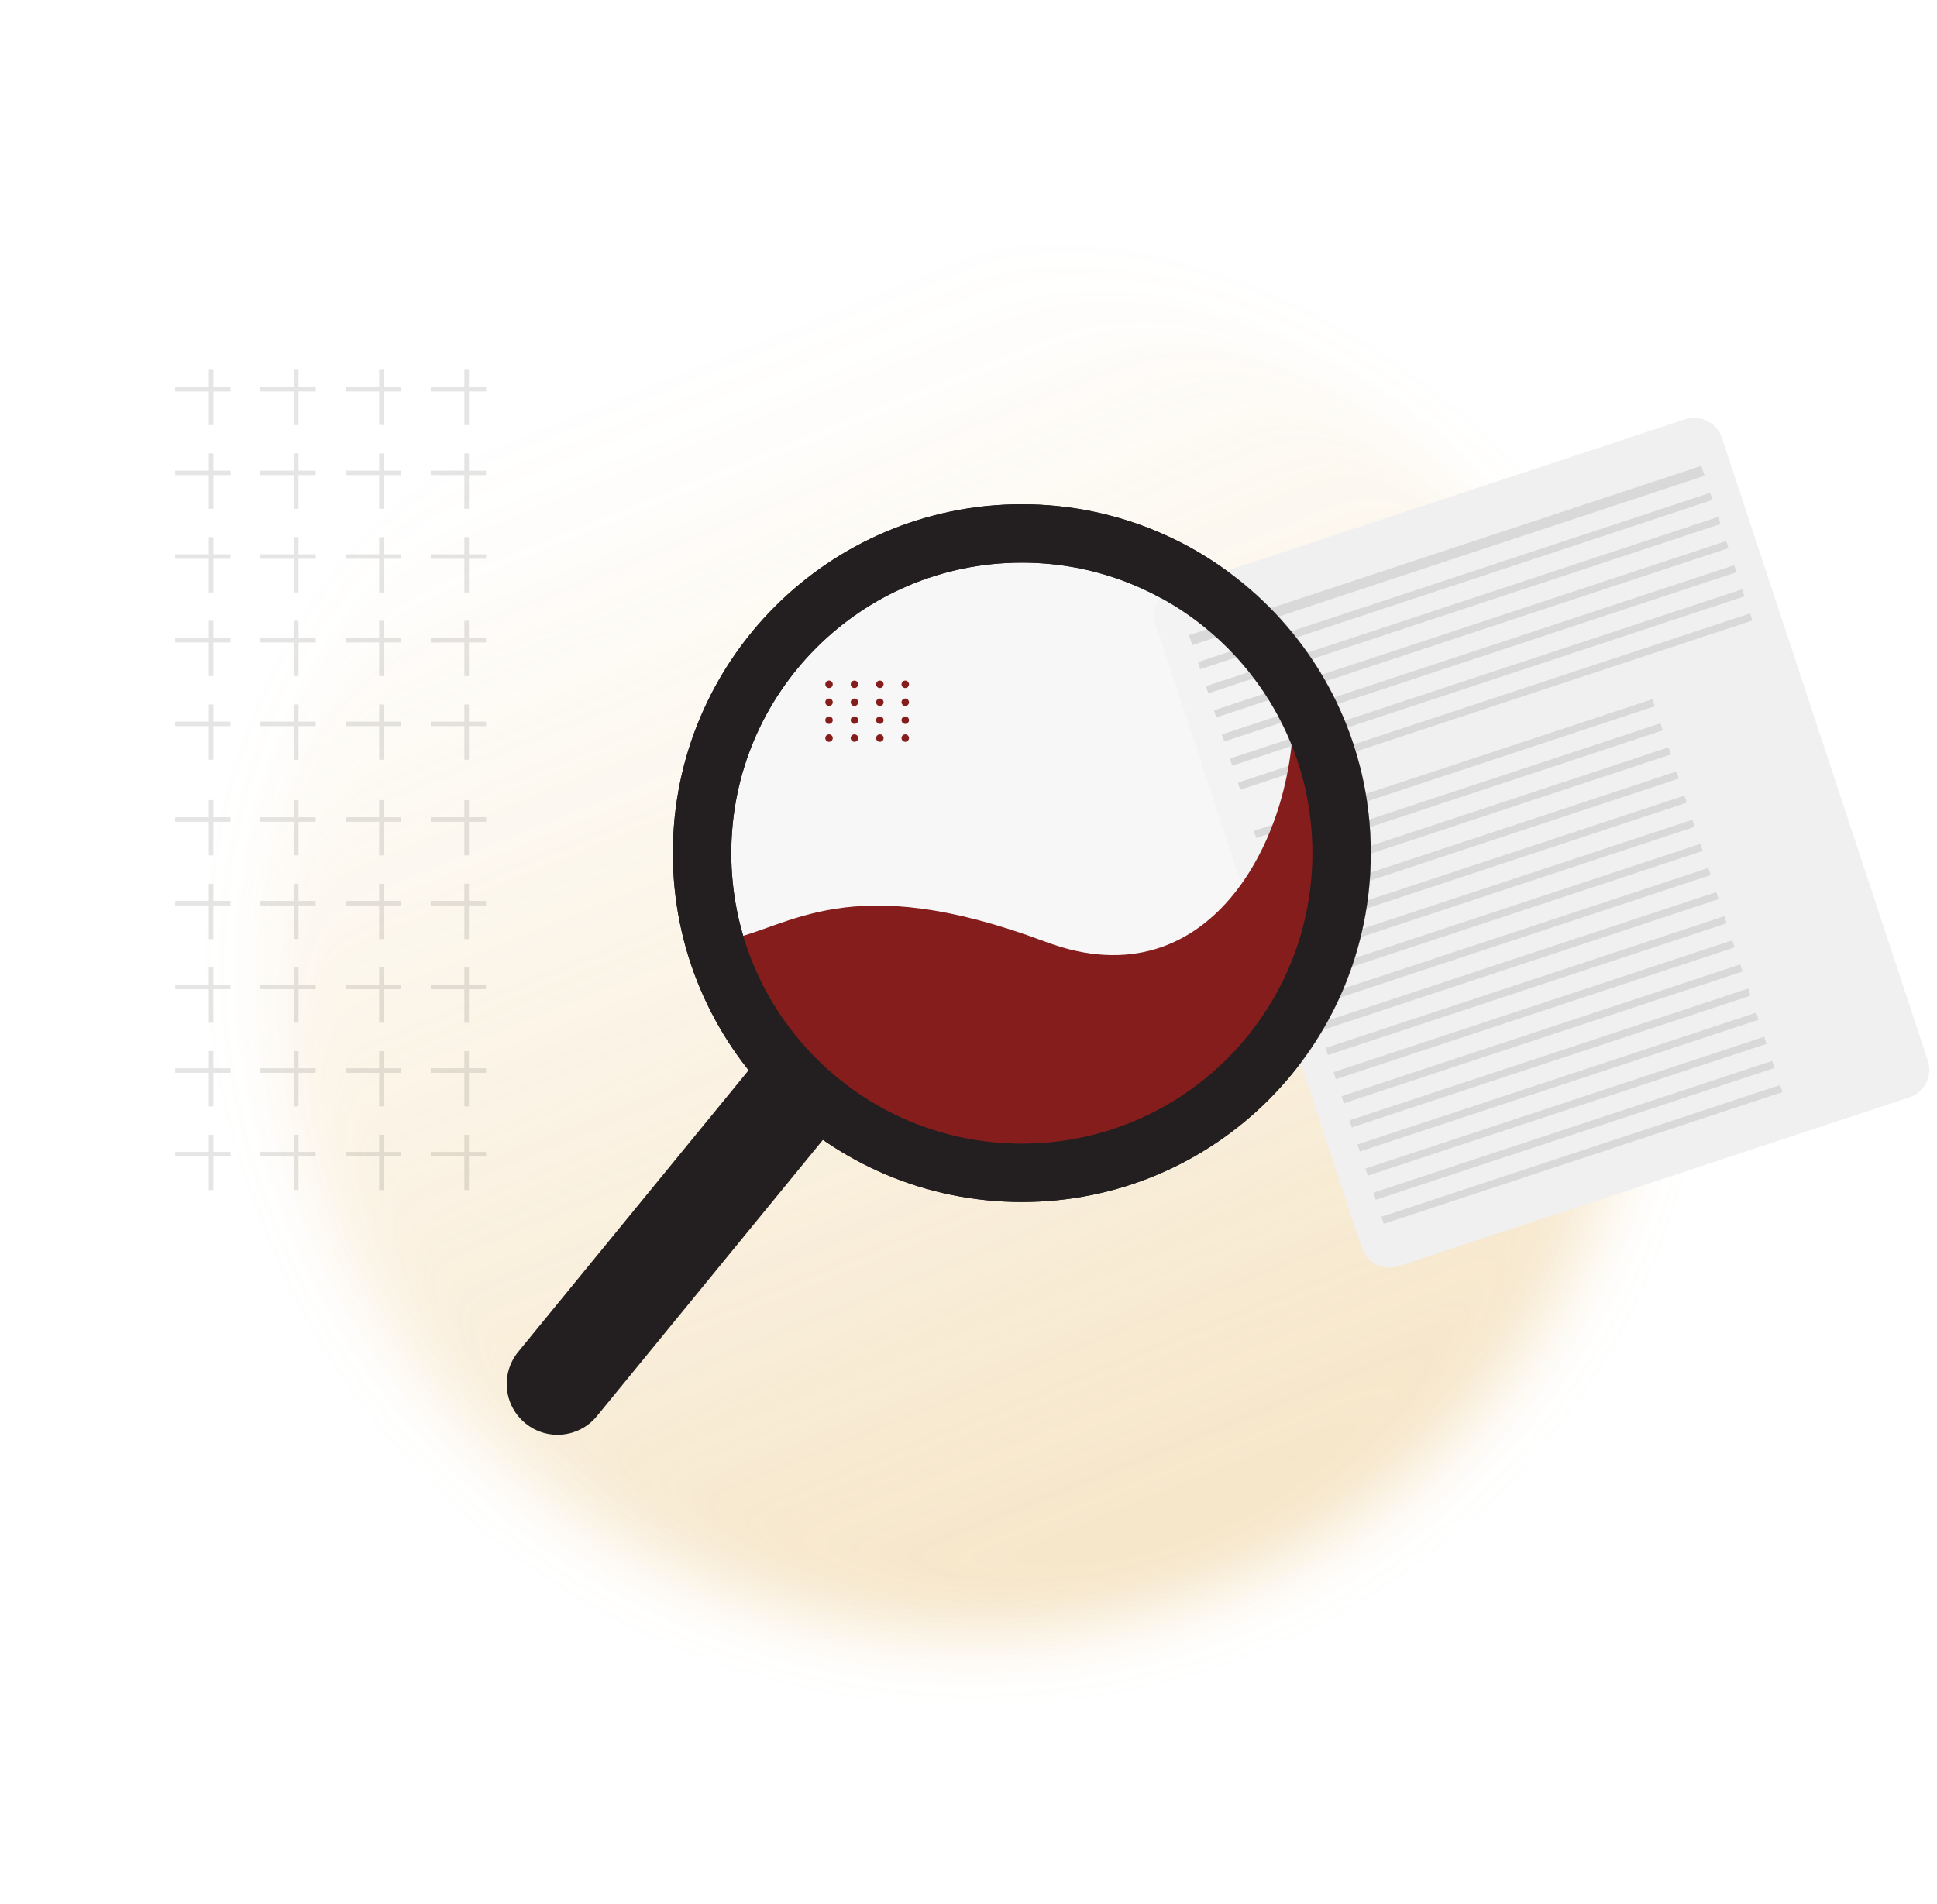
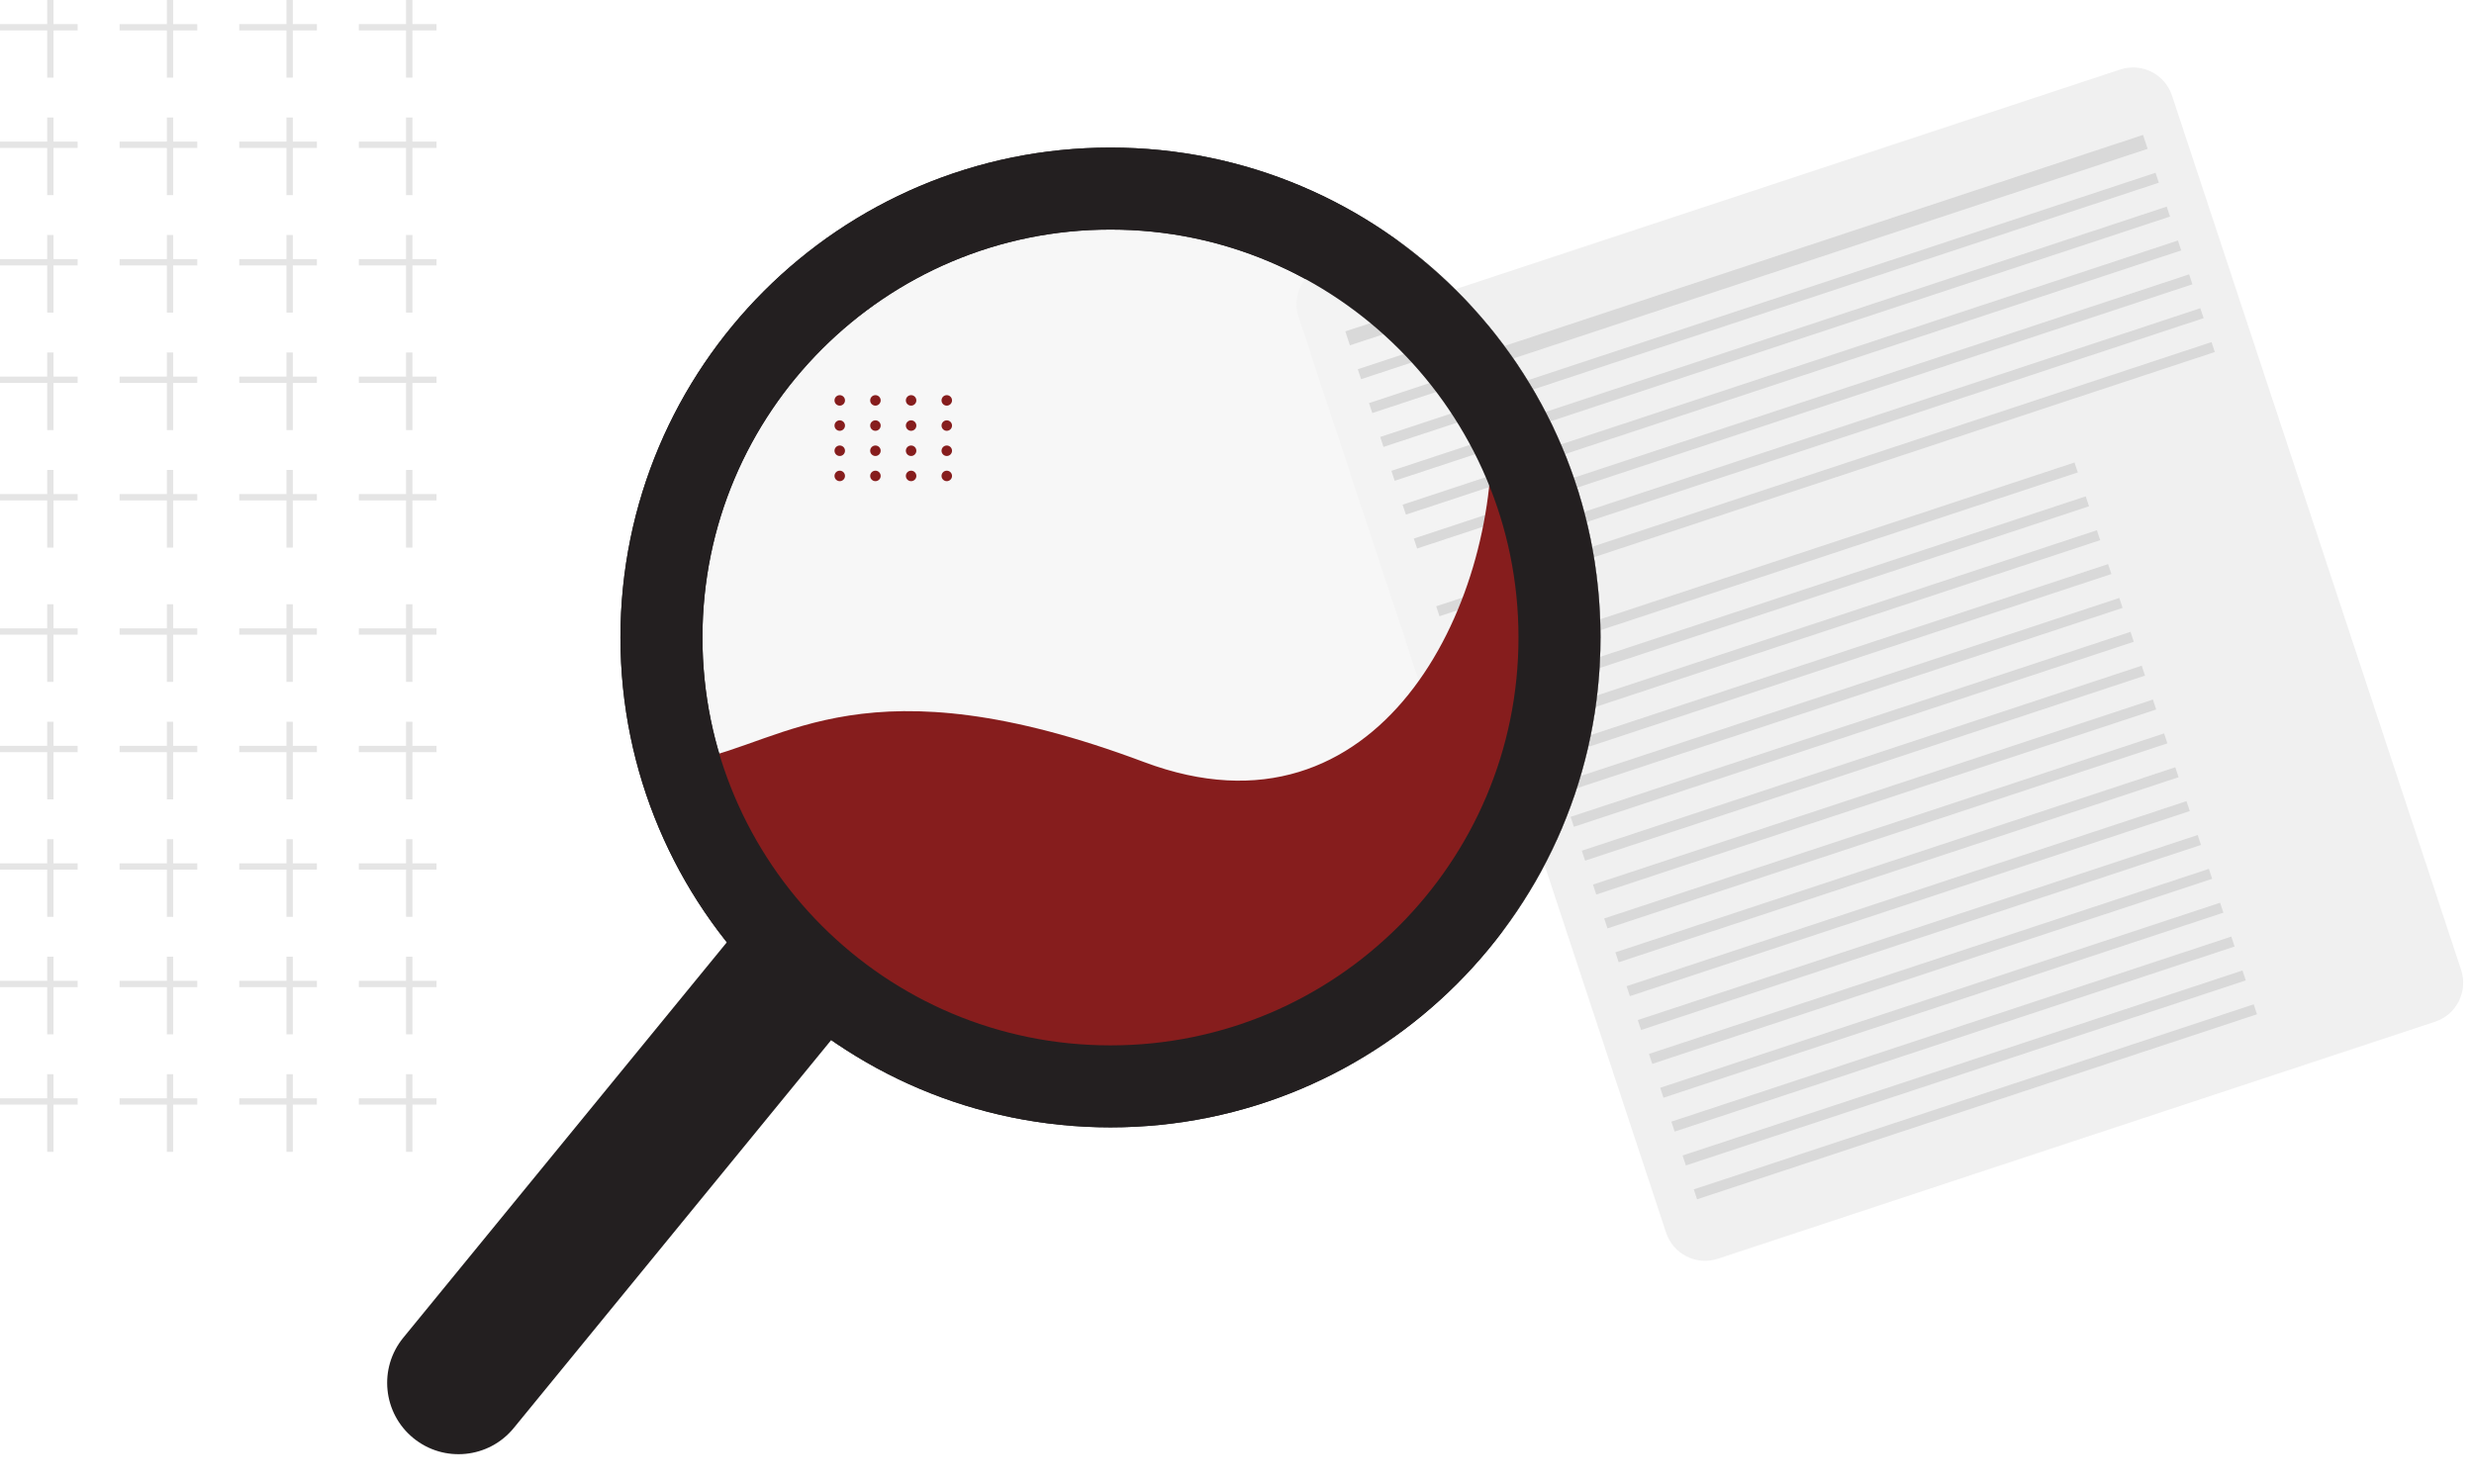
- <svg xmlns="http://www.w3.org/2000/svg" width="995" height="978" viewBox="0 0 995 978" fill="none">
-   <g opacity="0.78" filter="url(#filter0_f_163_238)">
-     <ellipse cx="491.518" cy="488.995" rx="356.066" ry="347.88" transform="rotate(34.8618 491.518 488.995)" fill="url(#paint0_linear_163_238)" fill-opacity="0.5" />
+ <svg xmlns="http://www.w3.org/2000/svg" width="905" height="543" viewBox="0 0 905 543" fill="none">
+   <g opacity="0.4">
+     <g opacity="0.3">
+       <rect x="28.404" y="8.829" width="2.303" height="28.404" transform="rotate(90 28.4043 8.82861)" fill="#1E1E1E" />
+       <rect x="19.576" y="28.405" width="2.303" height="28.404" transform="rotate(-180 19.5757 28.4048)" fill="#1E1E1E" />
+     </g>
+     <g opacity="0.3">
+       <rect x="28.404" y="51.819" width="2.303" height="28.404" transform="rotate(90 28.4043 51.8193)" fill="#1E1E1E" />
+       <rect x="19.576" y="71.395" width="2.303" height="28.404" transform="rotate(-180 19.5757 71.395)" fill="#1E1E1E" />
+     </g>
+     <g opacity="0.3">
+       <rect x="28.404" y="94.81" width="2.303" height="28.404" transform="rotate(90 28.4043 94.8096)" fill="#1E1E1E" />
+       <rect x="19.576" y="114.386" width="2.303" height="28.404" transform="rotate(-180 19.5757 114.386)" fill="#1E1E1E" />
+     </g>
+     <g opacity="0.3">
+       <rect x="28.404" y="137.8" width="2.303" height="28.404" transform="rotate(90 28.4043 137.8)" fill="#1E1E1E" />
+       <rect x="19.576" y="157.376" width="2.303" height="28.404" transform="rotate(-180 19.5757 157.376)" fill="#1E1E1E" />
+     </g>
+     <g opacity="0.3">
+       <rect x="28.404" y="180.79" width="2.303" height="28.404" transform="rotate(90 28.4043 180.79)" fill="#1E1E1E" />
+       <rect x="19.576" y="200.366" width="2.303" height="28.404" transform="rotate(-180 19.5757 200.366)" fill="#1E1E1E" />
+     </g>
+     <g opacity="0.3">
+       <rect x="115.921" y="8.829" width="2.303" height="28.404" transform="rotate(90 115.921 8.82861)" fill="#1E1E1E" />
+       <rect x="107.092" y="28.405" width="2.303" height="28.404" transform="rotate(-180 107.092 28.4048)" fill="#1E1E1E" />
+     </g>
+     <g opacity="0.3">
+       <rect x="115.921" y="51.819" width="2.303" height="28.404" transform="rotate(90 115.921 51.8193)" fill="#1E1E1E" />
+       <rect x="107.092" y="71.395" width="2.303" height="28.404" transform="rotate(-180 107.092 71.395)" fill="#1E1E1E" />
+     </g>
+     <g opacity="0.3">
+       <rect x="115.921" y="94.81" width="2.303" height="28.404" transform="rotate(90 115.921 94.8096)" fill="#1E1E1E" />
+       <rect x="107.092" y="114.386" width="2.303" height="28.404" transform="rotate(-180 107.092 114.386)" fill="#1E1E1E" />
+     </g>
+     <g opacity="0.3">
+       <rect x="115.921" y="137.8" width="2.303" height="28.404" transform="rotate(90 115.921 137.8)" fill="#1E1E1E" />
+       <rect x="107.092" y="157.376" width="2.303" height="28.404" transform="rotate(-180 107.092 157.376)" fill="#1E1E1E" />
+     </g>
+     <g opacity="0.3">
+       <rect x="115.921" y="180.79" width="2.303" height="28.404" transform="rotate(90 115.921 180.79)" fill="#1E1E1E" />
+       <rect x="107.092" y="200.366" width="2.303" height="28.404" transform="rotate(-180 107.092 200.366)" fill="#1E1E1E" />
+     </g>
+     <g opacity="0.3">
+       <rect x="72.163" y="8.829" width="2.303" height="28.404" transform="rotate(90 72.1626 8.82861)" fill="#1E1E1E" />
+       <rect x="63.334" y="28.405" width="2.303" height="28.404" transform="rotate(-180 63.334 28.4048)" fill="#1E1E1E" />
+     </g>
+     <g opacity="0.3">
+       <rect x="72.163" y="51.819" width="2.303" height="28.404" transform="rotate(90 72.1626 51.8193)" fill="#1E1E1E" />
+       <rect x="63.334" y="71.395" width="2.303" height="28.404" transform="rotate(-180 63.334 71.395)" fill="#1E1E1E" />
+     </g>
+     <g opacity="0.3">
+       <rect x="72.163" y="94.81" width="2.303" height="28.404" transform="rotate(90 72.1626 94.8096)" fill="#1E1E1E" />
+       <rect x="63.334" y="114.386" width="2.303" height="28.404" transform="rotate(-180 63.334 114.386)" fill="#1E1E1E" />
+     </g>
+     <g opacity="0.3">
+       <rect x="72.163" y="137.8" width="2.303" height="28.404" transform="rotate(90 72.1626 137.8)" fill="#1E1E1E" />
+       <rect x="63.334" y="157.376" width="2.303" height="28.404" transform="rotate(-180 63.334 157.376)" fill="#1E1E1E" />
+     </g>
+     <g opacity="0.3">
+       <rect x="72.163" y="180.79" width="2.303" height="28.404" transform="rotate(90 72.1626 180.79)" fill="#1E1E1E" />
+       <rect x="63.334" y="200.366" width="2.303" height="28.404" transform="rotate(-180 63.334 200.366)" fill="#1E1E1E" />
+     </g>
+     <g opacity="0.3">
+       <rect x="159.679" y="8.829" width="2.303" height="28.404" transform="rotate(90 159.679 8.82861)" fill="#1E1E1E" />
+       <rect x="150.85" y="28.405" width="2.303" height="28.404" transform="rotate(-180 150.85 28.4048)" fill="#1E1E1E" />
+     </g>
+     <g opacity="0.3">
+       <rect x="159.679" y="51.819" width="2.303" height="28.404" transform="rotate(90 159.679 51.8193)" fill="#1E1E1E" />
+       <rect x="150.85" y="71.395" width="2.303" height="28.404" transform="rotate(-180 150.85 71.395)" fill="#1E1E1E" />
+     </g>
+     <g opacity="0.3">
+       <rect x="159.679" y="94.81" width="2.303" height="28.404" transform="rotate(90 159.679 94.8096)" fill="#1E1E1E" />
+       <rect x="150.85" y="114.386" width="2.303" height="28.404" transform="rotate(-180 150.85 114.386)" fill="#1E1E1E" />
+     </g>
+     <g opacity="0.3">
+       <rect x="159.679" y="137.8" width="2.303" height="28.404" transform="rotate(90 159.679 137.8)" fill="#1E1E1E" />
+       <rect x="150.85" y="157.376" width="2.303" height="28.404" transform="rotate(-180 150.85 157.376)" fill="#1E1E1E" />
+     </g>
+     <g opacity="0.3">
+       <rect x="159.679" y="180.79" width="2.303" height="28.404" transform="rotate(90 159.679 180.79)" fill="#1E1E1E" />
+       <rect x="150.85" y="200.366" width="2.303" height="28.404" transform="rotate(-180 150.85 200.366)" fill="#1E1E1E" />
+     </g>
+     <g opacity="0.3">
+       <rect x="28.404" y="229.922" width="2.303" height="28.404" transform="rotate(90 28.4043 229.922)" fill="#1E1E1E" />
+       <rect x="19.576" y="249.498" width="2.303" height="28.404" transform="rotate(-180 19.5757 249.498)" fill="#1E1E1E" />
+     </g>
+     <g opacity="0.3">
+       <rect x="28.404" y="272.912" width="2.303" height="28.404" transform="rotate(90 28.4043 272.912)" fill="#1E1E1E" />
+       <rect x="19.576" y="292.488" width="2.303" height="28.404" transform="rotate(-180 19.5757 292.488)" fill="#1E1E1E" />
+     </g>
+     <g opacity="0.3">
+       <rect x="28.404" y="315.902" width="2.303" height="28.404" transform="rotate(90 28.4043 315.902)" fill="#1E1E1E" />
+       <rect x="19.576" y="335.479" width="2.303" height="28.404" transform="rotate(-180 19.5757 335.479)" fill="#1E1E1E" />
+     </g>
+     <g opacity="0.3">
+       <rect x="28.404" y="358.893" width="2.303" height="28.404" transform="rotate(90 28.4043 358.893)" fill="#1E1E1E" />
+       <rect x="19.576" y="378.469" width="2.303" height="28.404" transform="rotate(-180 19.5757 378.469)" fill="#1E1E1E" />
+     </g>
+     <g opacity="0.3">
+       <rect x="28.404" y="401.883" width="2.303" height="28.404" transform="rotate(90 28.4043 401.883)" fill="#1E1E1E" />
+       <rect x="19.576" y="421.459" width="2.303" height="28.404" transform="rotate(-180 19.5757 421.459)" fill="#1E1E1E" />
+     </g>
+     <g opacity="0.3">
+       <rect x="115.921" y="229.922" width="2.303" height="28.404" transform="rotate(90 115.921 229.922)" fill="#1E1E1E" />
+       <rect x="107.092" y="249.498" width="2.303" height="28.404" transform="rotate(-180 107.092 249.498)" fill="#1E1E1E" />
+     </g>
+     <g opacity="0.3">
+       <rect x="115.921" y="272.912" width="2.303" height="28.404" transform="rotate(90 115.921 272.912)" fill="#1E1E1E" />
+       <rect x="107.092" y="292.488" width="2.303" height="28.404" transform="rotate(-180 107.092 292.488)" fill="#1E1E1E" />
+     </g>
+     <g opacity="0.3">
+       <rect x="115.921" y="315.902" width="2.303" height="28.404" transform="rotate(90 115.921 315.902)" fill="#1E1E1E" />
+       <rect x="107.092" y="335.479" width="2.303" height="28.404" transform="rotate(-180 107.092 335.479)" fill="#1E1E1E" />
+     </g>
+     <g opacity="0.3">
+       <rect x="115.921" y="358.893" width="2.303" height="28.404" transform="rotate(90 115.921 358.893)" fill="#1E1E1E" />
+       <rect x="107.092" y="378.469" width="2.303" height="28.404" transform="rotate(-180 107.092 378.469)" fill="#1E1E1E" />
+     </g>
+     <g opacity="0.3">
+       <rect x="115.921" y="401.883" width="2.303" height="28.404" transform="rotate(90 115.921 401.883)" fill="#1E1E1E" />
+       <rect x="107.092" y="421.459" width="2.303" height="28.404" transform="rotate(-180 107.092 421.459)" fill="#1E1E1E" />
+     </g>
+     <g opacity="0.3">
+       <rect x="72.163" y="229.922" width="2.303" height="28.404" transform="rotate(90 72.1626 229.922)" fill="#1E1E1E" />
+       <rect x="63.334" y="249.498" width="2.303" height="28.404" transform="rotate(-180 63.334 249.498)" fill="#1E1E1E" />
+     </g>
+     <g opacity="0.3">
+       <rect x="72.163" y="272.912" width="2.303" height="28.404" transform="rotate(90 72.1626 272.912)" fill="#1E1E1E" />
+       <rect x="63.334" y="292.488" width="2.303" height="28.404" transform="rotate(-180 63.334 292.488)" fill="#1E1E1E" />
+     </g>
+     <g opacity="0.3">
+       <rect x="72.163" y="315.902" width="2.303" height="28.404" transform="rotate(90 72.1626 315.902)" fill="#1E1E1E" />
+       <rect x="63.334" y="335.479" width="2.303" height="28.404" transform="rotate(-180 63.334 335.479)" fill="#1E1E1E" />
+     </g>
+     <g opacity="0.3">
+       <rect x="72.163" y="358.893" width="2.303" height="28.404" transform="rotate(90 72.1626 358.893)" fill="#1E1E1E" />
+       <rect x="63.334" y="378.469" width="2.303" height="28.404" transform="rotate(-180 63.334 378.469)" fill="#1E1E1E" />
+     </g>
+     <g opacity="0.3">
+       <rect x="72.163" y="401.883" width="2.303" height="28.404" transform="rotate(90 72.1626 401.883)" fill="#1E1E1E" />
+       <rect x="63.334" y="421.459" width="2.303" height="28.404" transform="rotate(-180 63.334 421.459)" fill="#1E1E1E" />
+     </g>
+     <g opacity="0.3">
+       <rect x="159.679" y="229.922" width="2.303" height="28.404" transform="rotate(90 159.679 229.922)" fill="#1E1E1E" />
+       <rect x="150.85" y="249.498" width="2.303" height="28.404" transform="rotate(-180 150.85 249.498)" fill="#1E1E1E" />
+     </g>
+     <g opacity="0.3">
+       <rect x="159.679" y="272.912" width="2.303" height="28.404" transform="rotate(90 159.679 272.912)" fill="#1E1E1E" />
+       <rect x="150.85" y="292.488" width="2.303" height="28.404" transform="rotate(-180 150.85 292.488)" fill="#1E1E1E" />
+     </g>
+     <g opacity="0.3">
+       <rect x="159.679" y="315.902" width="2.303" height="28.404" transform="rotate(90 159.679 315.902)" fill="#1E1E1E" />
+       <rect x="150.85" y="335.479" width="2.303" height="28.404" transform="rotate(-180 150.85 335.479)" fill="#1E1E1E" />
+     </g>
+     <g opacity="0.3">
+       <rect x="159.679" y="358.893" width="2.303" height="28.404" transform="rotate(90 159.679 358.893)" fill="#1E1E1E" />
+       <rect x="150.85" y="378.469" width="2.303" height="28.404" transform="rotate(-180 150.85 378.469)" fill="#1E1E1E" />
+     </g>
+     <g opacity="0.3">
+       <rect x="159.679" y="401.883" width="2.303" height="28.404" transform="rotate(90 159.679 401.883)" fill="#1E1E1E" />
+       <rect x="150.85" y="421.459" width="2.303" height="28.404" transform="rotate(-180 150.85 421.459)" fill="#1E1E1E" />
+     </g>
  </g>
-   <g opacity="0.4">
-     <g opacity="0.3">
-       <rect x="118.404" y="198.828" width="2.303" height="28.404" transform="rotate(90 118.404 198.828)" fill="#1E1E1E" />
-       <rect x="109.576" y="218.404" width="2.303" height="28.404" transform="rotate(-180 109.576 218.404)" fill="#1E1E1E" />
-     </g>
-     <g opacity="0.3">
-       <rect x="118.404" y="241.819" width="2.303" height="28.404" transform="rotate(90 118.404 241.819)" fill="#1E1E1E" />
-       <rect x="109.576" y="261.395" width="2.303" height="28.404" transform="rotate(-180 109.576 261.395)" fill="#1E1E1E" />
-     </g>
-     <g opacity="0.3">
-       <rect x="118.404" y="284.809" width="2.303" height="28.404" transform="rotate(90 118.404 284.809)" fill="#1E1E1E" />
-       <rect x="109.576" y="304.385" width="2.303" height="28.404" transform="rotate(-180 109.576 304.385)" fill="#1E1E1E" />
-     </g>
-     <g opacity="0.3">
-       <rect x="118.404" y="327.799" width="2.303" height="28.404" transform="rotate(90 118.404 327.799)" fill="#1E1E1E" />
-       <rect x="109.576" y="347.375" width="2.303" height="28.404" transform="rotate(-180 109.576 347.375)" fill="#1E1E1E" />
-     </g>
-     <g opacity="0.3">
-       <rect x="118.404" y="370.79" width="2.303" height="28.404" transform="rotate(90 118.404 370.79)" fill="#1E1E1E" />
-       <rect x="109.576" y="390.366" width="2.303" height="28.404" transform="rotate(-180 109.576 390.366)" fill="#1E1E1E" />
-     </g>
-     <g opacity="0.3">
-       <rect x="205.921" y="198.828" width="2.303" height="28.404" transform="rotate(90 205.921 198.828)" fill="#1E1E1E" />
-       <rect x="197.092" y="218.404" width="2.303" height="28.404" transform="rotate(-180 197.092 218.404)" fill="#1E1E1E" />
-     </g>
-     <g opacity="0.3">
-       <rect x="205.921" y="241.819" width="2.303" height="28.404" transform="rotate(90 205.921 241.819)" fill="#1E1E1E" />
-       <rect x="197.092" y="261.395" width="2.303" height="28.404" transform="rotate(-180 197.092 261.395)" fill="#1E1E1E" />
-     </g>
-     <g opacity="0.3">
-       <rect x="205.921" y="284.809" width="2.303" height="28.404" transform="rotate(90 205.921 284.809)" fill="#1E1E1E" />
-       <rect x="197.092" y="304.385" width="2.303" height="28.404" transform="rotate(-180 197.092 304.385)" fill="#1E1E1E" />
-     </g>
-     <g opacity="0.3">
-       <rect x="205.921" y="327.799" width="2.303" height="28.404" transform="rotate(90 205.921 327.799)" fill="#1E1E1E" />
-       <rect x="197.092" y="347.375" width="2.303" height="28.404" transform="rotate(-180 197.092 347.375)" fill="#1E1E1E" />
-     </g>
-     <g opacity="0.3">
-       <rect x="205.921" y="370.79" width="2.303" height="28.404" transform="rotate(90 205.921 370.79)" fill="#1E1E1E" />
-       <rect x="197.092" y="390.366" width="2.303" height="28.404" transform="rotate(-180 197.092 390.366)" fill="#1E1E1E" />
-     </g>
-     <g opacity="0.3">
-       <rect x="162.163" y="198.828" width="2.303" height="28.404" transform="rotate(90 162.163 198.828)" fill="#1E1E1E" />
-       <rect x="153.334" y="218.404" width="2.303" height="28.404" transform="rotate(-180 153.334 218.404)" fill="#1E1E1E" />
-     </g>
-     <g opacity="0.3">
-       <rect x="162.163" y="241.819" width="2.303" height="28.404" transform="rotate(90 162.163 241.819)" fill="#1E1E1E" />
-       <rect x="153.334" y="261.395" width="2.303" height="28.404" transform="rotate(-180 153.334 261.395)" fill="#1E1E1E" />
-     </g>
-     <g opacity="0.3">
-       <rect x="162.163" y="284.809" width="2.303" height="28.404" transform="rotate(90 162.163 284.809)" fill="#1E1E1E" />
-       <rect x="153.334" y="304.385" width="2.303" height="28.404" transform="rotate(-180 153.334 304.385)" fill="#1E1E1E" />
-     </g>
-     <g opacity="0.3">
-       <rect x="162.163" y="327.799" width="2.303" height="28.404" transform="rotate(90 162.163 327.799)" fill="#1E1E1E" />
-       <rect x="153.334" y="347.375" width="2.303" height="28.404" transform="rotate(-180 153.334 347.375)" fill="#1E1E1E" />
-     </g>
-     <g opacity="0.3">
-       <rect x="162.163" y="370.79" width="2.303" height="28.404" transform="rotate(90 162.163 370.79)" fill="#1E1E1E" />
-       <rect x="153.334" y="390.366" width="2.303" height="28.404" transform="rotate(-180 153.334 390.366)" fill="#1E1E1E" />
-     </g>
-     <g opacity="0.3">
-       <rect x="249.678" y="198.828" width="2.303" height="28.404" transform="rotate(90 249.678 198.828)" fill="#1E1E1E" />
-       <rect x="240.85" y="218.404" width="2.303" height="28.404" transform="rotate(-180 240.85 218.404)" fill="#1E1E1E" />
-     </g>
-     <g opacity="0.3">
-       <rect x="249.678" y="241.819" width="2.303" height="28.404" transform="rotate(90 249.678 241.819)" fill="#1E1E1E" />
-       <rect x="240.85" y="261.395" width="2.303" height="28.404" transform="rotate(-180 240.85 261.395)" fill="#1E1E1E" />
-     </g>
-     <g opacity="0.3">
-       <rect x="249.678" y="284.809" width="2.303" height="28.404" transform="rotate(90 249.678 284.809)" fill="#1E1E1E" />
-       <rect x="240.85" y="304.385" width="2.303" height="28.404" transform="rotate(-180 240.85 304.385)" fill="#1E1E1E" />
-     </g>
-     <g opacity="0.3">
-       <rect x="249.678" y="327.799" width="2.303" height="28.404" transform="rotate(90 249.678 327.799)" fill="#1E1E1E" />
-       <rect x="240.85" y="347.375" width="2.303" height="28.404" transform="rotate(-180 240.85 347.375)" fill="#1E1E1E" />
-     </g>
-     <g opacity="0.3">
-       <rect x="249.678" y="370.79" width="2.303" height="28.404" transform="rotate(90 249.678 370.79)" fill="#1E1E1E" />
-       <rect x="240.85" y="390.366" width="2.303" height="28.404" transform="rotate(-180 240.85 390.366)" fill="#1E1E1E" />
-     </g>
-     <g opacity="0.3">
-       <rect x="118.404" y="419.922" width="2.303" height="28.404" transform="rotate(90 118.404 419.922)" fill="#1E1E1E" />
-       <rect x="109.576" y="439.498" width="2.303" height="28.404" transform="rotate(-180 109.576 439.498)" fill="#1E1E1E" />
-     </g>
-     <g opacity="0.3">
-       <rect x="118.404" y="462.912" width="2.303" height="28.404" transform="rotate(90 118.404 462.912)" fill="#1E1E1E" />
-       <rect x="109.576" y="482.488" width="2.303" height="28.404" transform="rotate(-180 109.576 482.488)" fill="#1E1E1E" />
-     </g>
-     <g opacity="0.3">
-       <rect x="118.404" y="505.902" width="2.303" height="28.404" transform="rotate(90 118.404 505.902)" fill="#1E1E1E" />
-       <rect x="109.576" y="525.478" width="2.303" height="28.404" transform="rotate(-180 109.576 525.478)" fill="#1E1E1E" />
-     </g>
-     <g opacity="0.3">
-       <rect x="118.404" y="548.893" width="2.303" height="28.404" transform="rotate(90 118.404 548.893)" fill="#1E1E1E" />
-       <rect x="109.576" y="568.469" width="2.303" height="28.404" transform="rotate(-180 109.576 568.469)" fill="#1E1E1E" />
-     </g>
-     <g opacity="0.3">
-       <rect x="118.404" y="591.883" width="2.303" height="28.404" transform="rotate(90 118.404 591.883)" fill="#1E1E1E" />
-       <rect x="109.576" y="611.459" width="2.303" height="28.404" transform="rotate(-180 109.576 611.459)" fill="#1E1E1E" />
-     </g>
-     <g opacity="0.3">
-       <rect x="205.921" y="419.922" width="2.303" height="28.404" transform="rotate(90 205.921 419.922)" fill="#1E1E1E" />
-       <rect x="197.092" y="439.498" width="2.303" height="28.404" transform="rotate(-180 197.092 439.498)" fill="#1E1E1E" />
-     </g>
-     <g opacity="0.3">
-       <rect x="205.921" y="462.912" width="2.303" height="28.404" transform="rotate(90 205.921 462.912)" fill="#1E1E1E" />
-       <rect x="197.092" y="482.488" width="2.303" height="28.404" transform="rotate(-180 197.092 482.488)" fill="#1E1E1E" />
-     </g>
-     <g opacity="0.3">
-       <rect x="205.921" y="505.902" width="2.303" height="28.404" transform="rotate(90 205.921 505.902)" fill="#1E1E1E" />
-       <rect x="197.092" y="525.478" width="2.303" height="28.404" transform="rotate(-180 197.092 525.478)" fill="#1E1E1E" />
-     </g>
-     <g opacity="0.3">
-       <rect x="205.921" y="548.893" width="2.303" height="28.404" transform="rotate(90 205.921 548.893)" fill="#1E1E1E" />
-       <rect x="197.092" y="568.469" width="2.303" height="28.404" transform="rotate(-180 197.092 568.469)" fill="#1E1E1E" />
-     </g>
-     <g opacity="0.3">
-       <rect x="205.921" y="591.883" width="2.303" height="28.404" transform="rotate(90 205.921 591.883)" fill="#1E1E1E" />
-       <rect x="197.092" y="611.459" width="2.303" height="28.404" transform="rotate(-180 197.092 611.459)" fill="#1E1E1E" />
-     </g>
-     <g opacity="0.3">
-       <rect x="162.163" y="419.922" width="2.303" height="28.404" transform="rotate(90 162.163 419.922)" fill="#1E1E1E" />
-       <rect x="153.334" y="439.498" width="2.303" height="28.404" transform="rotate(-180 153.334 439.498)" fill="#1E1E1E" />
-     </g>
-     <g opacity="0.3">
-       <rect x="162.163" y="462.912" width="2.303" height="28.404" transform="rotate(90 162.163 462.912)" fill="#1E1E1E" />
-       <rect x="153.334" y="482.488" width="2.303" height="28.404" transform="rotate(-180 153.334 482.488)" fill="#1E1E1E" />
-     </g>
-     <g opacity="0.3">
-       <rect x="162.163" y="505.902" width="2.303" height="28.404" transform="rotate(90 162.163 505.902)" fill="#1E1E1E" />
-       <rect x="153.334" y="525.478" width="2.303" height="28.404" transform="rotate(-180 153.334 525.478)" fill="#1E1E1E" />
-     </g>
-     <g opacity="0.3">
-       <rect x="162.163" y="548.893" width="2.303" height="28.404" transform="rotate(90 162.163 548.893)" fill="#1E1E1E" />
-       <rect x="153.334" y="568.469" width="2.303" height="28.404" transform="rotate(-180 153.334 568.469)" fill="#1E1E1E" />
-     </g>
-     <g opacity="0.3">
-       <rect x="162.163" y="591.883" width="2.303" height="28.404" transform="rotate(90 162.163 591.883)" fill="#1E1E1E" />
-       <rect x="153.334" y="611.459" width="2.303" height="28.404" transform="rotate(-180 153.334 611.459)" fill="#1E1E1E" />
-     </g>
-     <g opacity="0.3">
-       <rect x="249.678" y="419.922" width="2.303" height="28.404" transform="rotate(90 249.678 419.922)" fill="#1E1E1E" />
-       <rect x="240.85" y="439.498" width="2.303" height="28.404" transform="rotate(-180 240.85 439.498)" fill="#1E1E1E" />
-     </g>
-     <g opacity="0.3">
-       <rect x="249.678" y="462.912" width="2.303" height="28.404" transform="rotate(90 249.678 462.912)" fill="#1E1E1E" />
-       <rect x="240.85" y="482.488" width="2.303" height="28.404" transform="rotate(-180 240.85 482.488)" fill="#1E1E1E" />
-     </g>
-     <g opacity="0.3">
-       <rect x="249.678" y="505.902" width="2.303" height="28.404" transform="rotate(90 249.678 505.902)" fill="#1E1E1E" />
-       <rect x="240.85" y="525.478" width="2.303" height="28.404" transform="rotate(-180 240.85 525.478)" fill="#1E1E1E" />
-     </g>
-     <g opacity="0.3">
-       <rect x="249.678" y="548.893" width="2.303" height="28.404" transform="rotate(90 249.678 548.893)" fill="#1E1E1E" />
-       <rect x="240.85" y="568.469" width="2.303" height="28.404" transform="rotate(-180 240.85 568.469)" fill="#1E1E1E" />
-     </g>
-     <g opacity="0.3">
-       <rect x="249.678" y="591.883" width="2.303" height="28.404" transform="rotate(90 249.678 591.883)" fill="#1E1E1E" />
-       <rect x="240.85" y="611.459" width="2.303" height="28.404" transform="rotate(-180 240.85 611.459)" fill="#1E1E1E" />
-     </g>
+   <rect x="498.995" y="116.87" width="306.306" height="366.953" rx="15" transform="rotate(-18.293 498.995 116.87)" fill="#F0F0F0" />
+   <rect x="520.796" y="136.345" width="277.134" height="5.374" transform="rotate(-18.293 520.796 136.345)" fill="#D9D9D9" />
+   <rect x="525.374" y="150.194" width="277.134" height="3.838" transform="rotate(-18.293 525.374 150.194)" fill="#D9D9D9" />
+   <rect x="529.47" y="162.585" width="277.134" height="3.838" transform="rotate(-18.293 529.47 162.585)" fill="#D9D9D9" />
+   <rect x="533.566" y="174.976" width="277.134" height="3.838" transform="rotate(-18.293 533.566 174.976)" fill="#D9D9D9" />
+   <rect x="537.663" y="187.367" width="277.134" height="3.838" transform="rotate(-18.293 537.663 187.367)" fill="#D9D9D9" />
+   <rect x="541.759" y="199.758" width="277.134" height="3.838" transform="rotate(-18.293 541.759 199.758)" fill="#D9D9D9" />
+   <rect x="545.855" y="212.149" width="277.134" height="3.838" transform="rotate(-18.293 545.855 212.149)" fill="#D9D9D9" />
+   <rect x="554.048" y="236.932" width="215.719" height="3.838" transform="rotate(-18.293 554.048 236.932)" fill="#D9D9D9" />
+   <rect x="558.145" y="249.323" width="215.719" height="3.838" transform="rotate(-18.293 558.145 249.323)" fill="#D9D9D9" />
+   <rect x="562.241" y="261.714" width="215.719" height="3.838" transform="rotate(-18.293 562.241 261.714)" fill="#D9D9D9" />
+   <rect x="566.337" y="274.105" width="215.719" height="3.838" transform="rotate(-18.293 566.337 274.105)" fill="#D9D9D9" />
+   <rect x="570.433" y="286.496" width="215.719" height="3.838" transform="rotate(-18.293 570.433 286.496)" fill="#D9D9D9" />
+   <rect x="574.529" y="298.887" width="215.719" height="3.838" transform="rotate(-18.293 574.529 298.887)" fill="#D9D9D9" />
+   <rect x="578.626" y="311.278" width="215.719" height="3.838" transform="rotate(-18.293 578.626 311.278)" fill="#D9D9D9" />
+   <rect x="582.722" y="323.669" width="215.719" height="3.838" transform="rotate(-18.293 582.722 323.669)" fill="#D9D9D9" />
+   <rect x="586.818" y="336.061" width="215.719" height="3.838" transform="rotate(-18.293 586.818 336.061)" fill="#D9D9D9" />
+   <rect x="590.915" y="348.452" width="215.719" height="3.838" transform="rotate(-18.293 590.915 348.452)" fill="#D9D9D9" />
+   <rect x="595.011" y="360.843" width="215.719" height="3.838" transform="rotate(-18.293 595.011 360.843)" fill="#D9D9D9" />
+   <rect x="599.107" y="373.234" width="215.719" height="3.838" transform="rotate(-18.293 599.107 373.234)" fill="#D9D9D9" />
+   <rect x="603.204" y="385.625" width="215.719" height="3.838" transform="rotate(-18.293 603.204 385.625)" fill="#D9D9D9" />
+   <rect x="607.3" y="398.017" width="215.719" height="3.838" transform="rotate(-18.293 607.3 398.017)" fill="#D9D9D9" />
+   <rect x="611.396" y="410.407" width="215.719" height="3.838" transform="rotate(-18.293 611.396 410.407)" fill="#D9D9D9" />
+   <rect x="615.493" y="422.799" width="215.719" height="3.838" transform="rotate(-18.293 615.493 422.799)" fill="#D9D9D9" />
+   <rect x="619.589" y="435.19" width="215.719" height="3.838" transform="rotate(-18.293 619.589 435.19)" fill="#D9D9D9" />
+   <circle cx="406.215" cy="233.254" r="164.254" fill="#F7F7F7" stroke="#231F20" stroke-width="30" />
+   <path d="M151.203 526.196C140.045 517.069 138.399 500.625 147.526 489.467L273.902 334.973L314.309 368.025L187.932 522.519C178.805 533.677 162.361 535.323 151.203 526.196Z" fill="#231F20" />
+   <mask id="mask0_141_3" style="mask-type:alpha" maskUnits="userSpaceOnUse" x="226" y="54" width="360" height="359">
+     <circle cx="406.215" cy="233.254" r="179.254" fill="#F7F7F7" />
+   </mask>
+   <g mask="url(#mask0_141_3)">
+     <rect x="470.316" y="101.778" width="306.306" height="366.953" rx="15" transform="rotate(-18.293 470.316 101.778)" fill="#F3F3F3" />
+     <rect x="492.117" y="121.253" width="277.134" height="5.374" transform="rotate(-18.293 492.117 121.253)" fill="#D9D9D9" />
+     <rect x="496.695" y="135.102" width="277.134" height="3.838" transform="rotate(-18.293 496.695 135.102)" fill="#D9D9D9" />
+     <rect x="500.792" y="147.493" width="277.134" height="3.838" transform="rotate(-18.293 500.792 147.493)" fill="#D9D9D9" />
+     <rect x="504.888" y="159.884" width="277.134" height="3.838" transform="rotate(-18.293 504.888 159.884)" fill="#D9D9D9" />
+     <rect x="508.984" y="172.275" width="277.134" height="3.838" transform="rotate(-18.293 508.984 172.275)" fill="#D9D9D9" />
+     <rect x="513.08" y="184.667" width="277.134" height="3.838" transform="rotate(-18.293 513.08 184.667)" fill="#D9D9D9" />
+     <rect x="517.177" y="197.058" width="277.134" height="3.838" transform="rotate(-18.293 517.177 197.058)" fill="#D9D9D9" />
+     <rect x="525.369" y="221.84" width="215.719" height="3.838" transform="rotate(-18.293 525.369 221.84)" fill="#D9D9D9" />
+     <rect x="529.466" y="234.231" width="215.719" height="3.838" transform="rotate(-18.293 529.466 234.231)" fill="#D9D9D9" />
+     <rect x="533.562" y="246.622" width="215.719" height="3.838" transform="rotate(-18.293 533.562 246.622)" fill="#D9D9D9" />
+     <rect x="537.658" y="259.013" width="215.719" height="3.838" transform="rotate(-18.293 537.658 259.013)" fill="#D9D9D9" />
+     <rect x="541.754" y="271.404" width="215.719" height="3.838" transform="rotate(-18.293 541.754 271.404)" fill="#D9D9D9" />
+     <rect x="545.851" y="283.795" width="215.719" height="3.838" transform="rotate(-18.293 545.851 283.795)" fill="#D9D9D9" />
+     <rect x="549.947" y="296.187" width="215.719" height="3.838" transform="rotate(-18.293 549.947 296.187)" fill="#D9D9D9" />
+     <rect x="554.043" y="308.578" width="215.719" height="3.838" transform="rotate(-18.293 554.043 308.578)" fill="#D9D9D9" />
+     <rect x="558.14" y="320.969" width="215.719" height="3.838" transform="rotate(-18.293 558.14 320.969)" fill="#D9D9D9" />
+     <rect x="562.236" y="333.36" width="215.719" height="3.838" transform="rotate(-18.293 562.236 333.36)" fill="#D9D9D9" />
+     <rect x="566.333" y="345.751" width="215.719" height="3.838" transform="rotate(-18.293 566.333 345.751)" fill="#D9D9D9" />
+     <rect x="570.428" y="358.143" width="215.719" height="3.838" transform="rotate(-18.293 570.428 358.143)" fill="#D9D9D9" />
+     <rect x="574.525" y="370.534" width="215.719" height="3.838" transform="rotate(-18.293 574.525 370.534)" fill="#D9D9D9" />
+     <rect x="578.622" y="382.925" width="215.719" height="3.838" transform="rotate(-18.293 578.622 382.925)" fill="#D9D9D9" />
+     <rect x="582.717" y="395.315" width="215.719" height="3.838" transform="rotate(-18.293 582.717 395.315)" fill="#D9D9D9" />
  </g>
-   <rect x="588.995" y="306.87" width="306.306" height="366.953" rx="15" transform="rotate(-18.293 588.995 306.87)" fill="#F0F0F0" />
-   <rect x="610.796" y="326.345" width="277.134" height="5.374" transform="rotate(-18.293 610.796 326.345)" fill="#D9D9D9" />
-   <rect x="615.374" y="340.194" width="277.134" height="3.838" transform="rotate(-18.293 615.374 340.194)" fill="#D9D9D9" />
-   <rect x="619.47" y="352.585" width="277.134" height="3.838" transform="rotate(-18.293 619.47 352.585)" fill="#D9D9D9" />
-   <rect x="623.567" y="364.976" width="277.134" height="3.838" transform="rotate(-18.293 623.567 364.976)" fill="#D9D9D9" />
-   <rect x="627.663" y="377.367" width="277.134" height="3.838" transform="rotate(-18.293 627.663 377.367)" fill="#D9D9D9" />
-   <rect x="631.759" y="389.758" width="277.134" height="3.838" transform="rotate(-18.293 631.759 389.758)" fill="#D9D9D9" />
-   <rect x="635.856" y="402.149" width="277.134" height="3.838" transform="rotate(-18.293 635.856 402.149)" fill="#D9D9D9" />
-   <rect x="644.048" y="426.932" width="215.719" height="3.838" transform="rotate(-18.293 644.048 426.932)" fill="#D9D9D9" />
-   <rect x="648.145" y="439.323" width="215.719" height="3.838" transform="rotate(-18.293 648.145 439.323)" fill="#D9D9D9" />
-   <rect x="652.241" y="451.714" width="215.719" height="3.838" transform="rotate(-18.293 652.241 451.714)" fill="#D9D9D9" />
-   <rect x="656.337" y="464.105" width="215.719" height="3.838" transform="rotate(-18.293 656.337 464.105)" fill="#D9D9D9" />
-   <rect x="660.433" y="476.496" width="215.719" height="3.838" transform="rotate(-18.293 660.433 476.496)" fill="#D9D9D9" />
-   <rect x="664.53" y="488.887" width="215.719" height="3.838" transform="rotate(-18.293 664.53 488.887)" fill="#D9D9D9" />
-   <rect x="668.626" y="501.278" width="215.719" height="3.838" transform="rotate(-18.293 668.626 501.278)" fill="#D9D9D9" />
-   <rect x="672.722" y="513.669" width="215.719" height="3.838" transform="rotate(-18.293 672.722 513.669)" fill="#D9D9D9" />
-   <rect x="676.818" y="526.061" width="215.719" height="3.838" transform="rotate(-18.293 676.818 526.061)" fill="#D9D9D9" />
-   <rect x="680.915" y="538.452" width="215.719" height="3.838" transform="rotate(-18.293 680.915 538.452)" fill="#D9D9D9" />
-   <rect x="685.011" y="550.843" width="215.719" height="3.838" transform="rotate(-18.293 685.011 550.843)" fill="#D9D9D9" />
-   <rect x="689.107" y="563.234" width="215.719" height="3.838" transform="rotate(-18.293 689.107 563.234)" fill="#D9D9D9" />
-   <rect x="693.204" y="575.625" width="215.719" height="3.838" transform="rotate(-18.293 693.204 575.625)" fill="#D9D9D9" />
-   <rect x="697.3" y="588.016" width="215.719" height="3.838" transform="rotate(-18.293 697.3 588.016)" fill="#D9D9D9" />
-   <rect x="701.396" y="600.407" width="215.719" height="3.838" transform="rotate(-18.293 701.396 600.407)" fill="#D9D9D9" />
-   <rect x="705.493" y="612.798" width="215.719" height="3.838" transform="rotate(-18.293 705.493 612.798)" fill="#D9D9D9" />
-   <rect x="709.589" y="625.189" width="215.719" height="3.838" transform="rotate(-18.293 709.589 625.189)" fill="#D9D9D9" />
-   <circle cx="524.894" cy="438.346" r="164.254" fill="#F7F7F7" stroke="#231F20" stroke-width="30" />
-   <path d="M269.882 731.288C258.724 722.161 257.077 705.716 266.205 694.559L392.581 540.064L432.987 573.117L306.611 727.611C297.484 738.769 281.039 740.415 269.882 731.288V731.288Z" fill="#231F20" />
-   <mask id="mask0_163_238" style="mask-type:alpha" maskUnits="userSpaceOnUse" x="345" y="259" width="360" height="359">
-     <circle cx="524.894" cy="438.346" r="179.254" fill="#F7F7F7" />
-   </mask>
-   <g mask="url(#mask0_163_238)">
-     <rect x="588.995" y="306.87" width="306.306" height="366.953" rx="15" transform="rotate(-18.293 588.995 306.87)" fill="#F3F3F3" />
-     <rect x="610.796" y="326.345" width="277.134" height="5.374" transform="rotate(-18.293 610.796 326.345)" fill="#D9D9D9" />
-     <rect x="615.374" y="340.194" width="277.134" height="3.838" transform="rotate(-18.293 615.374 340.194)" fill="#D9D9D9" />
-     <rect x="619.47" y="352.585" width="277.134" height="3.838" transform="rotate(-18.293 619.47 352.585)" fill="#D9D9D9" />
-     <rect x="623.567" y="364.976" width="277.134" height="3.838" transform="rotate(-18.293 623.567 364.976)" fill="#D9D9D9" />
-     <rect x="627.663" y="377.367" width="277.134" height="3.838" transform="rotate(-18.293 627.663 377.367)" fill="#D9D9D9" />
-     <rect x="631.759" y="389.758" width="277.134" height="3.838" transform="rotate(-18.293 631.759 389.758)" fill="#D9D9D9" />
-     <rect x="635.856" y="402.149" width="277.134" height="3.838" transform="rotate(-18.293 635.856 402.149)" fill="#D9D9D9" />
-     <rect x="644.048" y="426.932" width="215.719" height="3.838" transform="rotate(-18.293 644.048 426.932)" fill="#D9D9D9" />
-     <rect x="648.145" y="439.323" width="215.719" height="3.838" transform="rotate(-18.293 648.145 439.323)" fill="#D9D9D9" />
-     <rect x="652.241" y="451.714" width="215.719" height="3.838" transform="rotate(-18.293 652.241 451.714)" fill="#D9D9D9" />
-     <rect x="656.337" y="464.105" width="215.719" height="3.838" transform="rotate(-18.293 656.337 464.105)" fill="#D9D9D9" />
-     <rect x="660.433" y="476.496" width="215.719" height="3.838" transform="rotate(-18.293 660.433 476.496)" fill="#D9D9D9" />
-     <rect x="664.53" y="488.887" width="215.719" height="3.838" transform="rotate(-18.293 664.53 488.887)" fill="#D9D9D9" />
-     <rect x="668.626" y="501.278" width="215.719" height="3.838" transform="rotate(-18.293 668.626 501.278)" fill="#D9D9D9" />
-     <rect x="672.722" y="513.669" width="215.719" height="3.838" transform="rotate(-18.293 672.722 513.669)" fill="#D9D9D9" />
-     <rect x="676.818" y="526.061" width="215.719" height="3.838" transform="rotate(-18.293 676.818 526.061)" fill="#D9D9D9" />
-     <rect x="680.915" y="538.452" width="215.719" height="3.838" transform="rotate(-18.293 680.915 538.452)" fill="#D9D9D9" />
-     <rect x="685.011" y="550.843" width="215.719" height="3.838" transform="rotate(-18.293 685.011 550.843)" fill="#D9D9D9" />
-     <rect x="689.107" y="563.234" width="215.719" height="3.838" transform="rotate(-18.293 689.107 563.234)" fill="#D9D9D9" />
-     <rect x="693.204" y="575.625" width="215.719" height="3.838" transform="rotate(-18.293 693.204 575.625)" fill="#D9D9D9" />
-     <rect x="697.3" y="588.016" width="215.719" height="3.838" transform="rotate(-18.293 697.3 588.016)" fill="#D9D9D9" />
-     <rect x="701.396" y="600.407" width="215.719" height="3.838" transform="rotate(-18.293 701.396 600.407)" fill="#D9D9D9" />
-   </g>
-   <path d="M537.177 483.933C435.765 445.857 405.637 476.915 372.705 483.102C369.873 483.634 368.262 486.896 369.669 489.41C477.698 682.484 636.337 575.032 673.465 506.505C696.281 464.393 695.406 400.963 671.361 359.074C669.304 355.489 664.067 357.506 664.22 361.636C666.622 426.366 623.347 516.286 537.177 483.933Z" fill="#861D1D" />
-   <circle cx="524.894" cy="438.346" r="164.254" stroke="#231F20" stroke-width="30" />
-   <circle cx="1.919" cy="1.919" r="1.919" transform="matrix(-1 0 0 1 427.782 349.678)" fill="#861D1D" />
-   <circle cx="1.919" cy="1.919" r="1.919" transform="matrix(-1 0 0 1 427.782 358.891)" fill="#861D1D" />
-   <circle cx="1.919" cy="1.919" r="1.919" transform="matrix(-1 0 0 1 427.782 368.103)" fill="#861D1D" />
-   <circle cx="1.919" cy="1.919" r="1.919" transform="matrix(-1 0 0 1 427.782 377.315)" fill="#861D1D" />
-   <circle cx="1.919" cy="1.919" r="1.919" transform="matrix(-1 0 0 1 440.832 349.678)" fill="#861D1D" />
-   <circle cx="1.919" cy="1.919" r="1.919" transform="matrix(-1 0 0 1 440.832 358.891)" fill="#861D1D" />
-   <circle cx="1.919" cy="1.919" r="1.919" transform="matrix(-1 0 0 1 440.832 368.103)" fill="#861D1D" />
-   <circle cx="1.919" cy="1.919" r="1.919" transform="matrix(-1 0 0 1 440.832 377.315)" fill="#861D1D" />
-   <circle cx="1.919" cy="1.919" r="1.919" transform="matrix(-1 0 0 1 453.883 349.678)" fill="#861D1D" />
-   <circle cx="1.919" cy="1.919" r="1.919" transform="matrix(-1 0 0 1 453.883 358.891)" fill="#861D1D" />
-   <circle cx="1.919" cy="1.919" r="1.919" transform="matrix(-1 0 0 1 453.883 368.103)" fill="#861D1D" />
-   <circle cx="1.919" cy="1.919" r="1.919" transform="matrix(-1 0 0 1 453.883 377.315)" fill="#861D1D" />
-   <circle cx="1.919" cy="1.919" r="1.919" transform="matrix(-1 0 0 1 466.933 349.678)" fill="#861D1D" />
-   <circle cx="1.919" cy="1.919" r="1.919" transform="matrix(-1 0 0 1 466.933 358.891)" fill="#861D1D" />
-   <circle cx="1.919" cy="1.919" r="1.919" transform="matrix(-1 0 0 1 466.933 368.103)" fill="#861D1D" />
-   <circle cx="1.919" cy="1.919" r="1.919" transform="matrix(-1 0 0 1 466.933 377.315)" fill="#861D1D" />
-   <defs>
-     <filter id="filter0_f_163_238" x="104.271" y="104.591" width="774.493" height="768.807" filterUnits="userSpaceOnUse" color-interpolation-filters="sRGB">
-       <feFlood flood-opacity="0" result="BackgroundImageFix" />
-       <feBlend mode="normal" in="SourceGraphic" in2="BackgroundImageFix" result="shape" />
-       <feGaussianBlur stdDeviation="16.9" result="effect1_foregroundBlur_163_238" />
-     </filter>
-     <linearGradient id="paint0_linear_163_238" x1="1006.67" y1="781.54" x2="240.476" y2="279.985" gradientUnits="userSpaceOnUse">
-       <stop stop-color="#DFA43A" />
-       <stop offset="1" stop-color="#DFA43A" stop-opacity="0" />
-     </linearGradient>
-   </defs>
+   <path d="M418.498 278.841C317.087 240.765 286.959 271.824 254.026 278.011C251.194 278.543 249.584 281.804 250.991 284.319C359.019 477.393 517.659 369.941 554.786 301.414C577.602 259.302 576.728 195.871 552.683 153.982C550.625 150.398 545.388 152.415 545.541 156.545C547.943 221.274 504.668 311.195 418.498 278.841Z" fill="#861D1D" />
+   <circle cx="406.215" cy="233.254" r="164.254" stroke="#231F20" stroke-width="30" />
+   <circle cx="1.919" cy="1.919" r="1.919" transform="matrix(-1 0 0 1 309.103 144.587)" fill="#861D1D" />
+   <circle cx="1.919" cy="1.919" r="1.919" transform="matrix(-1 0 0 1 309.103 153.799)" fill="#861D1D" />
+   <circle cx="1.919" cy="1.919" r="1.919" transform="matrix(-1 0 0 1 309.103 163.011)" fill="#861D1D" />
+   <circle cx="1.919" cy="1.919" r="1.919" transform="matrix(-1 0 0 1 309.103 172.224)" fill="#861D1D" />
+   <circle cx="1.919" cy="1.919" r="1.919" transform="matrix(-1 0 0 1 322.153 144.587)" fill="#861D1D" />
+   <circle cx="1.919" cy="1.919" r="1.919" transform="matrix(-1 0 0 1 322.153 153.799)" fill="#861D1D" />
+   <circle cx="1.919" cy="1.919" r="1.919" transform="matrix(-1 0 0 1 322.153 163.011)" fill="#861D1D" />
+   <circle cx="1.919" cy="1.919" r="1.919" transform="matrix(-1 0 0 1 322.153 172.224)" fill="#861D1D" />
+   <circle cx="1.919" cy="1.919" r="1.919" transform="matrix(-1 0 0 1 335.204 144.587)" fill="#861D1D" />
+   <circle cx="1.919" cy="1.919" r="1.919" transform="matrix(-1 0 0 1 335.204 153.799)" fill="#861D1D" />
+   <circle cx="1.919" cy="1.919" r="1.919" transform="matrix(-1 0 0 1 335.204 163.011)" fill="#861D1D" />
+   <circle cx="1.919" cy="1.919" r="1.919" transform="matrix(-1 0 0 1 335.204 172.224)" fill="#861D1D" />
+   <circle cx="1.919" cy="1.919" r="1.919" transform="matrix(-1 0 0 1 348.254 144.587)" fill="#861D1D" />
+   <circle cx="1.919" cy="1.919" r="1.919" transform="matrix(-1 0 0 1 348.254 153.799)" fill="#861D1D" />
+   <circle cx="1.919" cy="1.919" r="1.919" transform="matrix(-1 0 0 1 348.254 163.011)" fill="#861D1D" />
+   <circle cx="1.919" cy="1.919" r="1.919" transform="matrix(-1 0 0 1 348.254 172.224)" fill="#861D1D" />
</svg>
